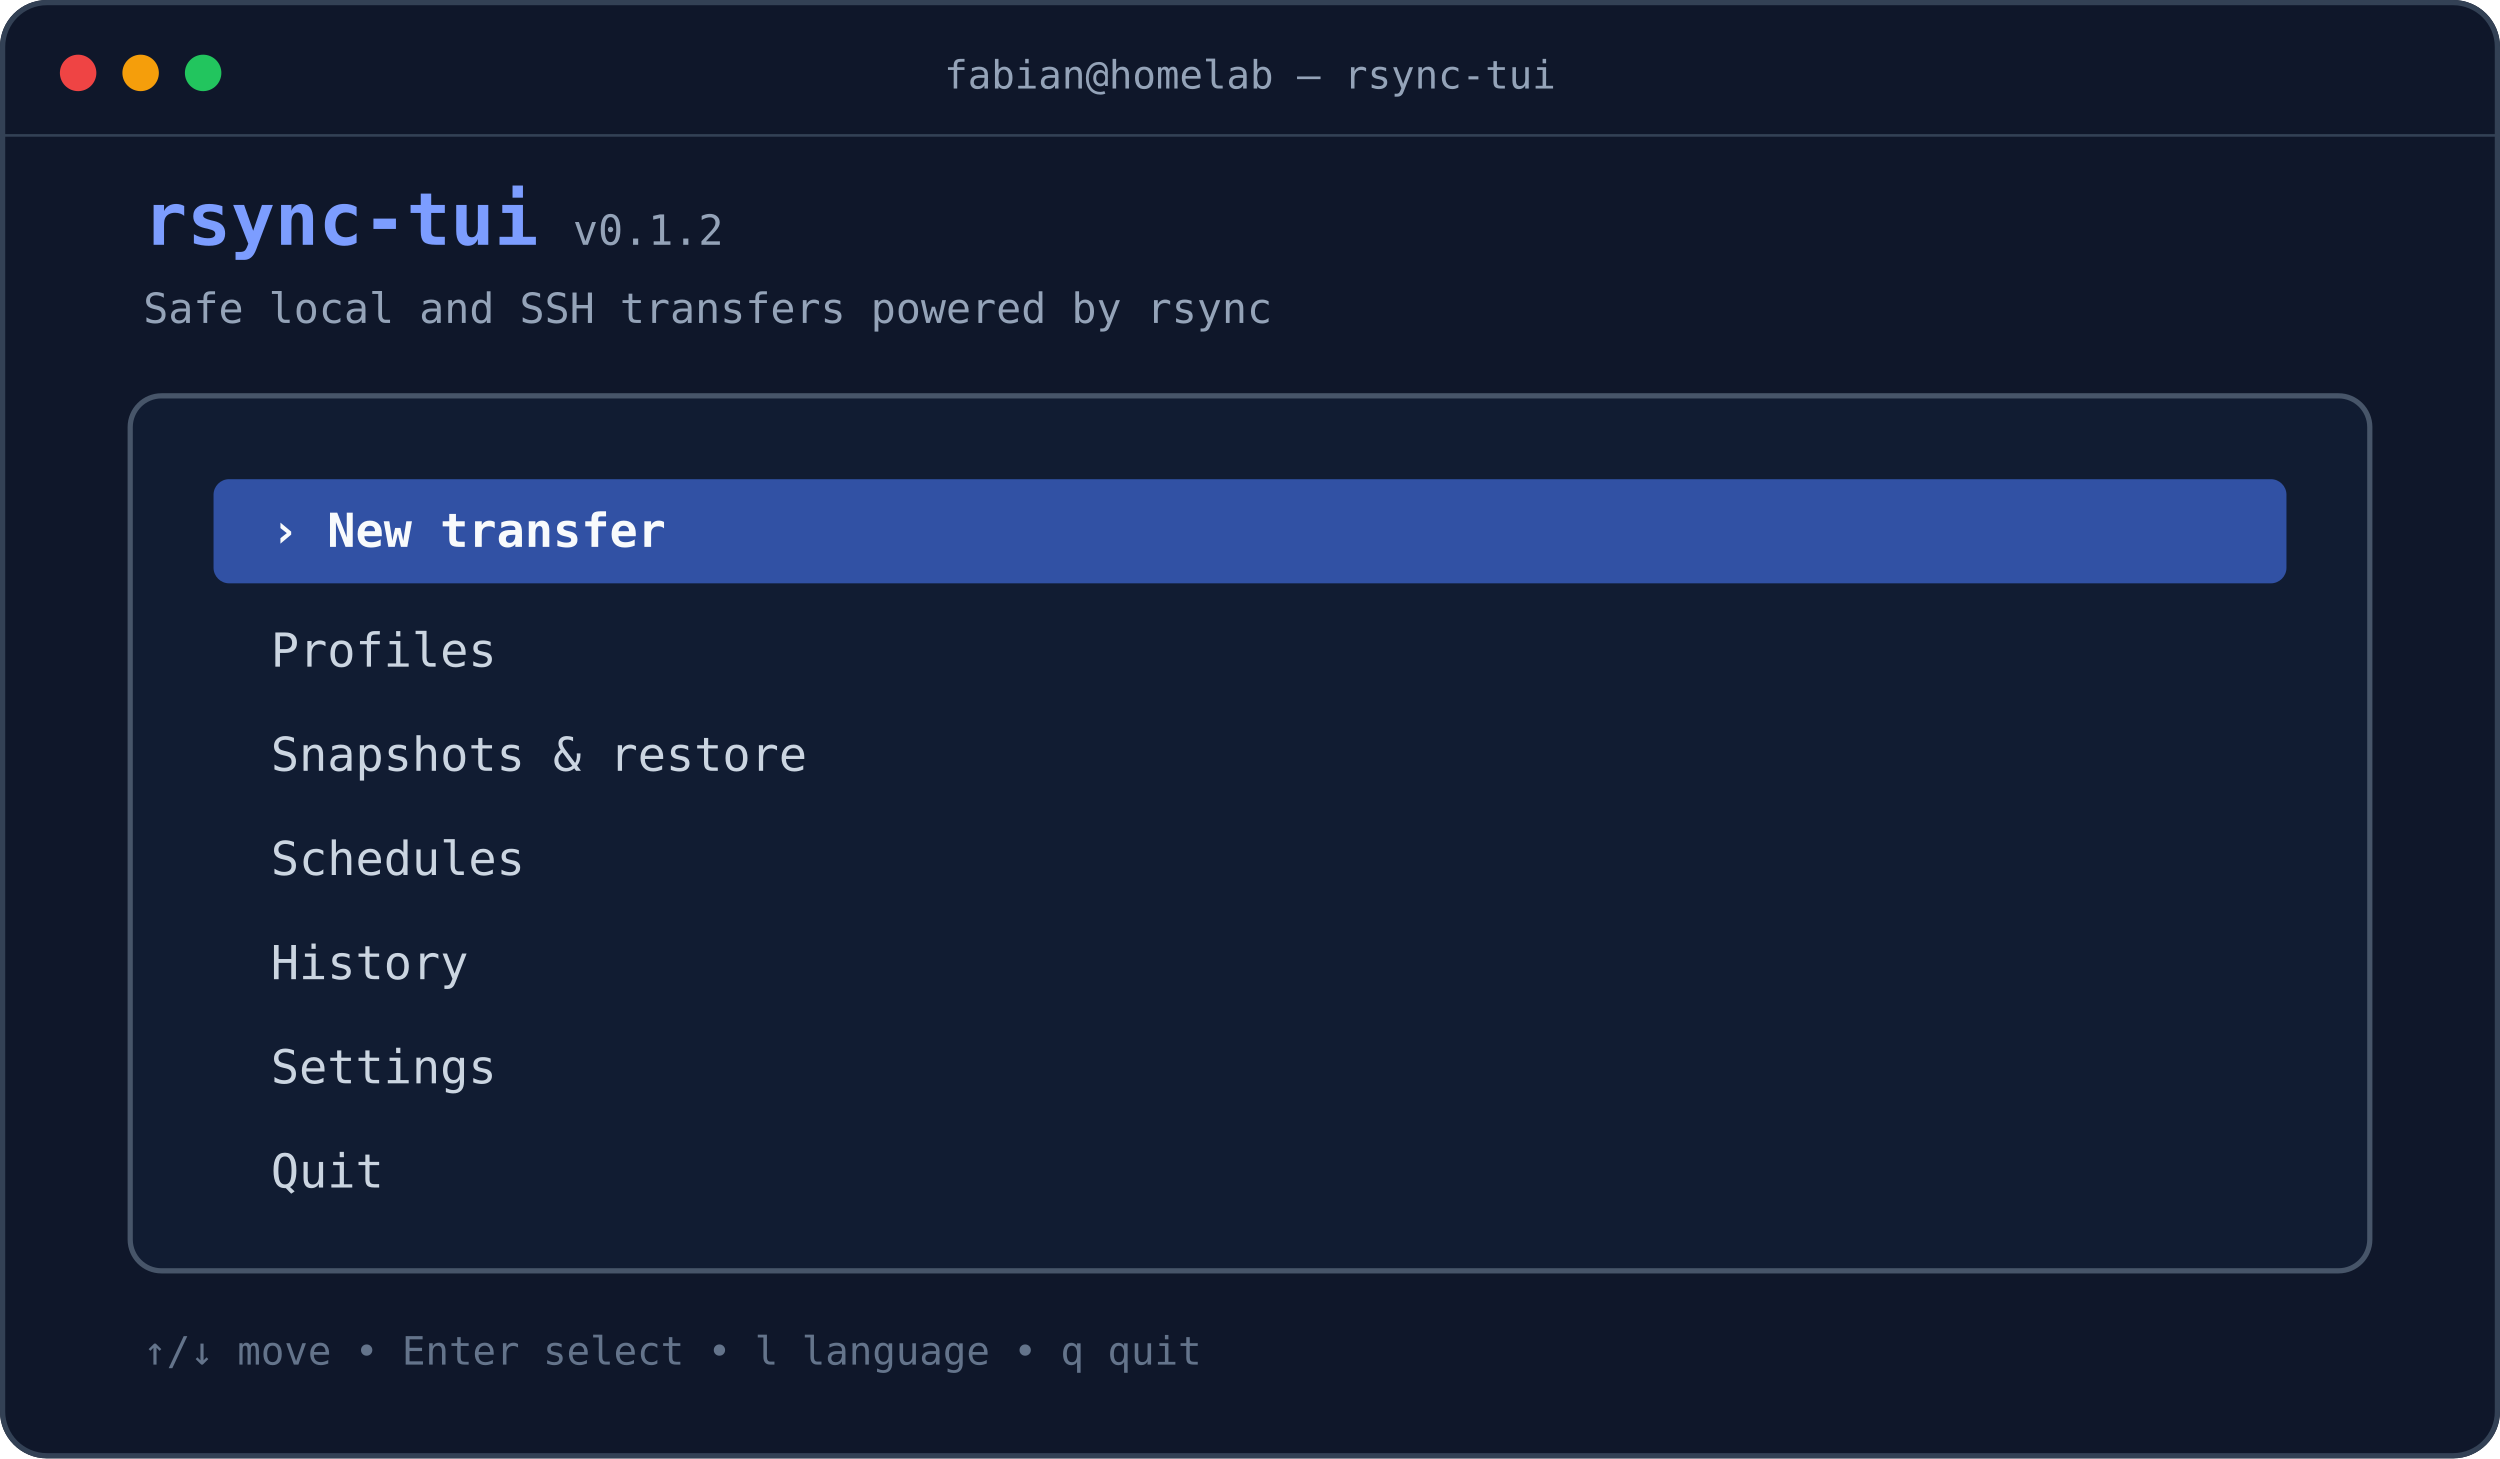
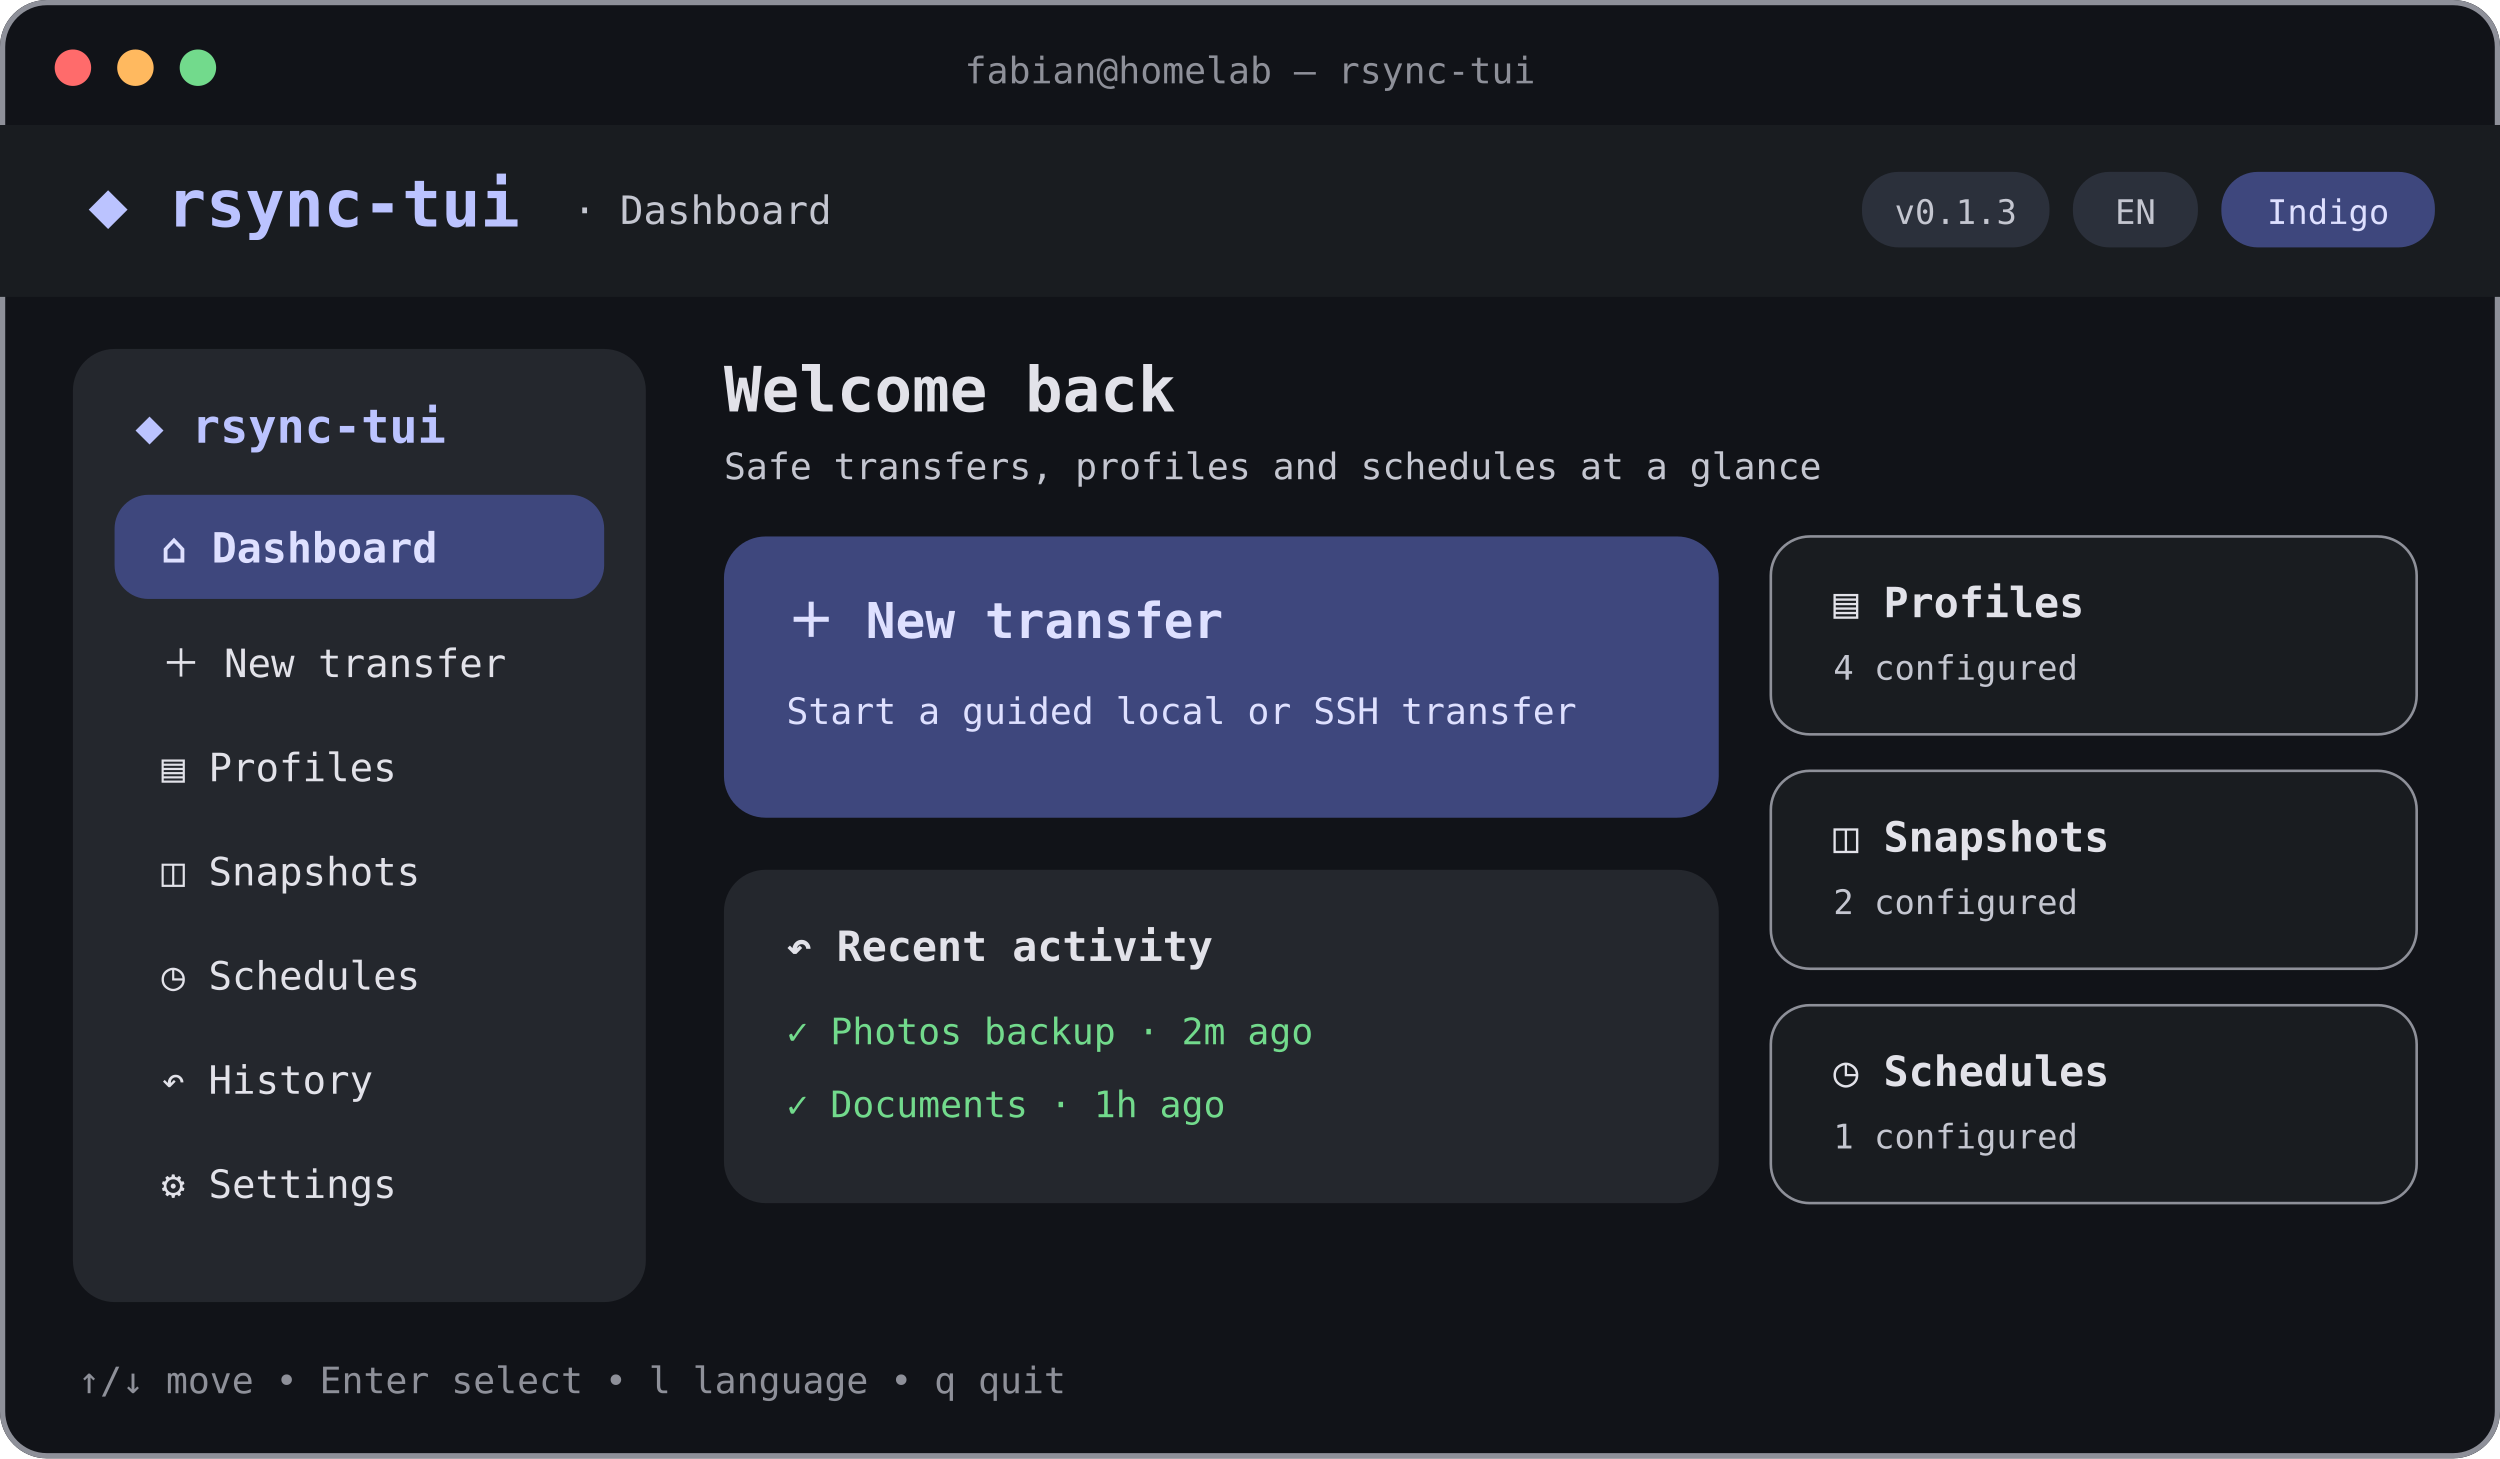
<svg xmlns="http://www.w3.org/2000/svg" width="960" height="560" viewBox="0 0 960 560" role="img" aria-labelledby="title desc">
-   <rect width="960" height="560" rx="18" fill="#0f172a" />
-   <rect x="1" y="1" width="958" height="558" rx="17" fill="none" stroke="#334155" stroke-width="2" />
-   <circle cx="30" cy="28" r="7" fill="#ef4444" />
-   <circle cx="54" cy="28" r="7" fill="#f59e0b" />
-   <circle cx="78" cy="28" r="7" fill="#22c55e" />
-   <text x="480" y="34" fill="#94a3b8" font-family="monospace" font-size="15" text-anchor="middle">fabian@homelab — rsync-tui</text>
-   <line x1="0" y1="52" x2="960" y2="52" stroke="#334155" />
-   <text x="55" y="94" fill="#7c9dff" font-family="monospace" font-size="28" font-weight="700">rsync-tui</text>
-   <text x="220" y="94" fill="#94a3b8" font-family="monospace" font-size="16">v0.1.2</text>
-   <text x="55" y="124" fill="#94a3b8" font-family="monospace" font-size="16">Safe local and SSH transfers powered by rsync</text>
-   <rect x="50" y="152" width="860" height="336" rx="12" fill="#111c32" stroke="#475569" stroke-width="2" />
-   <rect x="82" y="184" width="796" height="40" rx="6" fill="#3151a4" />
-   <text x="104" y="210" fill="#f8fafc" font-family="monospace" font-size="18" font-weight="700">› New transfer</text>
-   <text x="104" y="256" fill="#cbd5e1" font-family="monospace" font-size="18">  Profiles</text>
-   <text x="104" y="296" fill="#cbd5e1" font-family="monospace" font-size="18">  Snapshots &amp; restore</text>
-   <text x="104" y="336" fill="#cbd5e1" font-family="monospace" font-size="18">  Schedules</text>
-   <text x="104" y="376" fill="#cbd5e1" font-family="monospace" font-size="18">  History</text>
-   <text x="104" y="416" fill="#cbd5e1" font-family="monospace" font-size="18">  Settings</text>
-   <text x="104" y="456" fill="#cbd5e1" font-family="monospace" font-size="18">  Quit</text>
-   <text x="55" y="524" fill="#64748b" font-family="monospace" font-size="15">↑/↓ move • Enter select • l language • q quit</text>
+   <rect width="960" height="560" rx="18" fill="#111318" />
+   <rect x="1" y="1" width="958" height="558" rx="17" fill="none" stroke="#8e9099" stroke-width="2" />
+   <circle cx="28" cy="26" r="7" fill="#ff6b6b" />
+   <circle cx="52" cy="26" r="7" fill="#ffb95f" />
+   <circle cx="76" cy="26" r="7" fill="#72da8c" />
+   <text x="480" y="32" fill="#8e9099" font-family="monospace" font-size="14" text-anchor="middle">fabian@homelab — rsync-tui</text>
+   <rect x="0" y="48" width="960" height="66" fill="#191c20" />
+   <text x="34" y="87" fill="#bbc3ff" font-family="monospace" font-size="25" font-weight="700">◆  rsync-tui</text>
+   <text x="220" y="86" fill="#c4c6d0" font-family="monospace" font-size="15">· Dashboard</text>
+   <rect x="715" y="66" width="72" height="29" rx="14" fill="#2b303b" />
+   <text x="751" y="86" fill="#c4c6d0" font-family="monospace" font-size="13" text-anchor="middle">v0.1.3</text>
+   <rect x="796" y="66" width="48" height="29" rx="14" fill="#2b303b" />
+   <text x="820" y="86" fill="#c4c6d0" font-family="monospace" font-size="13" text-anchor="middle">EN</text>
+   <rect x="853" y="66" width="82" height="29" rx="14" fill="#3e477d" />
+   <text x="894" y="86" fill="#dee0ff" font-family="monospace" font-size="13" text-anchor="middle">Indigo</text>
+   <rect x="28" y="134" width="220" height="366" rx="16" fill="#24272d" />
+   <text x="52" y="170" fill="#bbc3ff" font-family="monospace" font-size="18" font-weight="700">◆  rsync-tui</text>
+   <rect x="44" y="190" width="188" height="40" rx="13" fill="#3e477d" />
+   <text x="62" y="216" fill="#dee0ff" font-family="monospace" font-size="16" font-weight="700">⌂  Dashboard</text>
+   <text x="62" y="260" fill="#e2e2e9" font-family="monospace" font-size="15">＋  New transfer</text>
+   <text x="62" y="300" fill="#e2e2e9" font-family="monospace" font-size="15">▤  Profiles</text>
+   <text x="62" y="340" fill="#e2e2e9" font-family="monospace" font-size="15">◫  Snapshots</text>
+   <text x="62" y="380" fill="#e2e2e9" font-family="monospace" font-size="15">◷  Schedules</text>
+   <text x="62" y="420" fill="#e2e2e9" font-family="monospace" font-size="15">↶  History</text>
+   <text x="62" y="460" fill="#e2e2e9" font-family="monospace" font-size="15">⚙  Settings</text>
+   <text x="278" y="158" fill="#e2e2e9" font-family="monospace" font-size="24" font-weight="700">Welcome back</text>
+   <text x="278" y="184" fill="#c4c6d0" font-family="monospace" font-size="14">Safe transfers, profiles and schedules at a glance</text>
+   <rect x="278" y="206" width="382" height="108" rx="16" fill="#3e477d" />
+   <text x="302" y="245" fill="#dee0ff" font-family="monospace" font-size="19" font-weight="700">＋  New transfer</text>
+   <text x="302" y="278" fill="#dee0ff" font-family="monospace" font-size="14">Start a guided local or SSH transfer</text>
+   <rect x="680" y="206" width="248" height="76" rx="15" fill="#191c20" stroke="#8e9099" />
+   <text x="704" y="237" fill="#e2e2e9" font-family="monospace" font-size="16" font-weight="700">▤  Profiles</text>
+   <text x="704" y="261" fill="#c4c6d0" font-family="monospace" font-size="13">4 configured</text>
+   <rect x="680" y="296" width="248" height="76" rx="15" fill="#191c20" stroke="#8e9099" />
+   <text x="704" y="327" fill="#e2e2e9" font-family="monospace" font-size="16" font-weight="700">◫  Snapshots</text>
+   <text x="704" y="351" fill="#c4c6d0" font-family="monospace" font-size="13">2 configured</text>
+   <rect x="680" y="386" width="248" height="76" rx="15" fill="#191c20" stroke="#8e9099" />
+   <text x="704" y="417" fill="#e2e2e9" font-family="monospace" font-size="16" font-weight="700">◷  Schedules</text>
+   <text x="704" y="441" fill="#c4c6d0" font-family="monospace" font-size="13">1 configured</text>
+   <rect x="278" y="334" width="382" height="128" rx="16" fill="#24272d" />
+   <text x="302" y="369" fill="#e2e2e9" font-family="monospace" font-size="16" font-weight="700">↶  Recent activity</text>
+   <text x="302" y="401" fill="#72da8c" font-family="monospace" font-size="14">✓  Photos backup · 2m ago</text>
+   <text x="302" y="429" fill="#72da8c" font-family="monospace" font-size="14">✓  Documents · 1h ago</text>
+   <text x="30" y="535" fill="#8e9099" font-family="monospace" font-size="14">↑/↓ move  •  Enter select  •  l language  •  q quit</text>
</svg>
